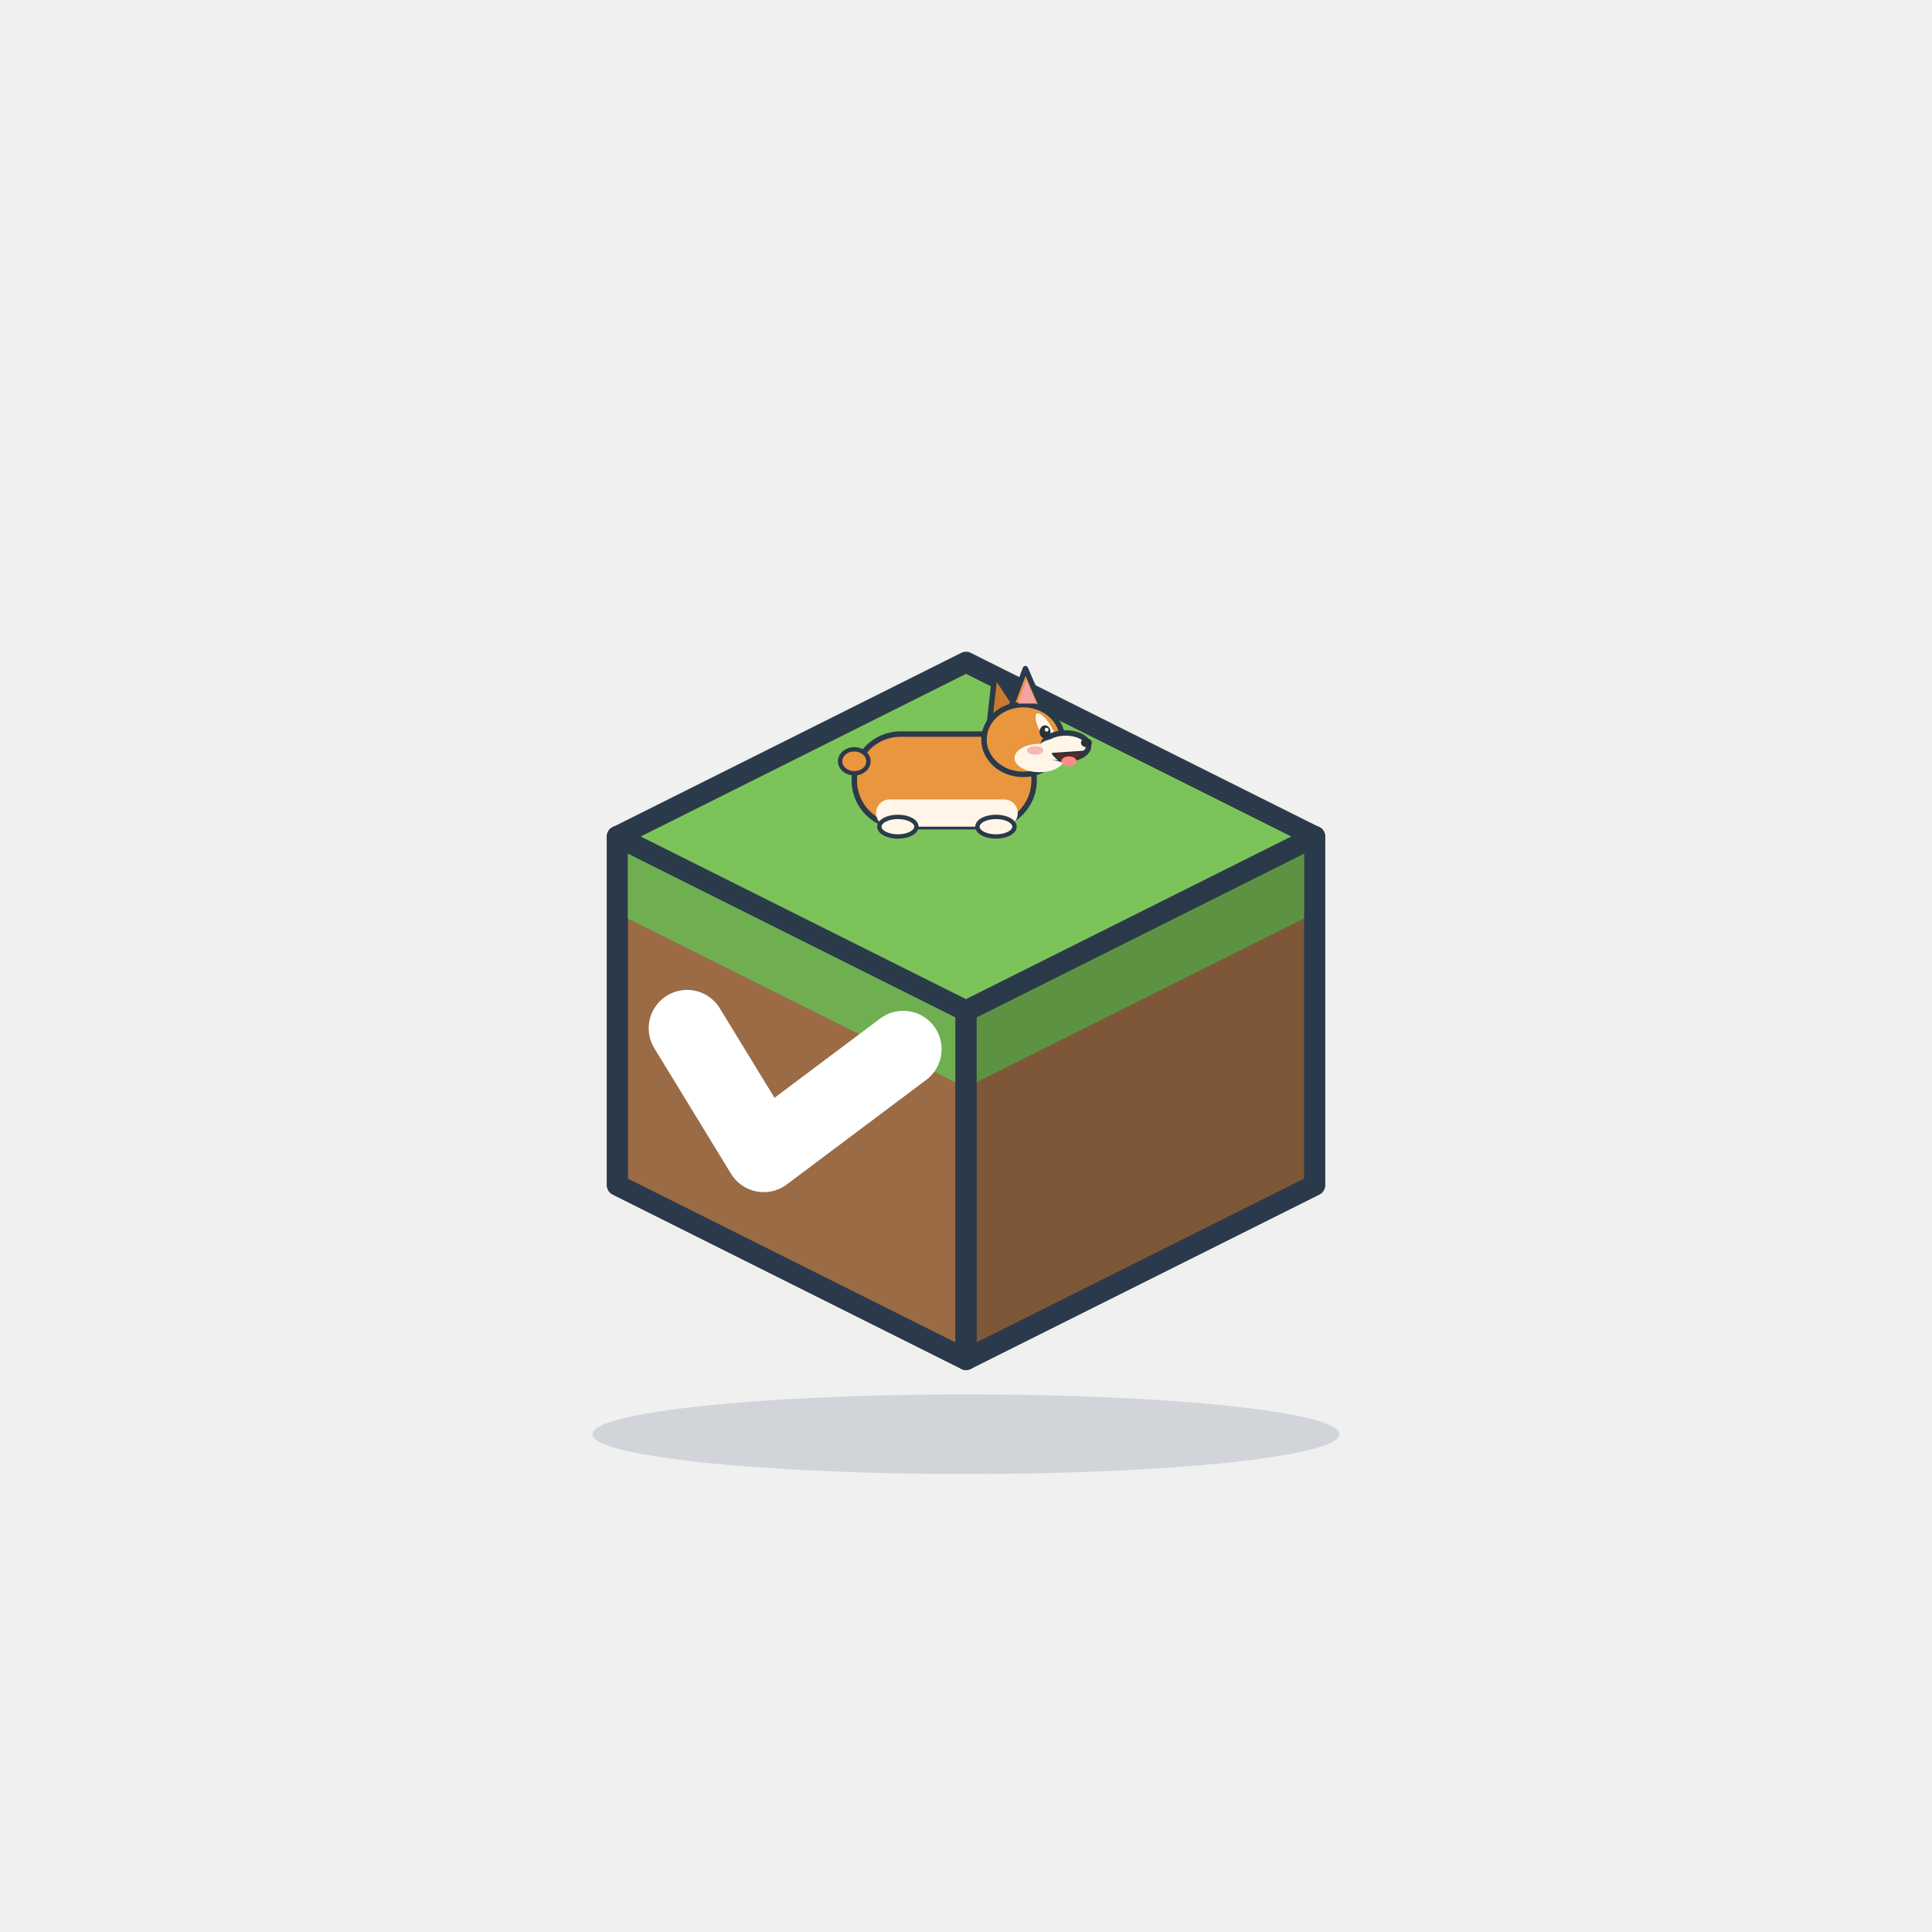
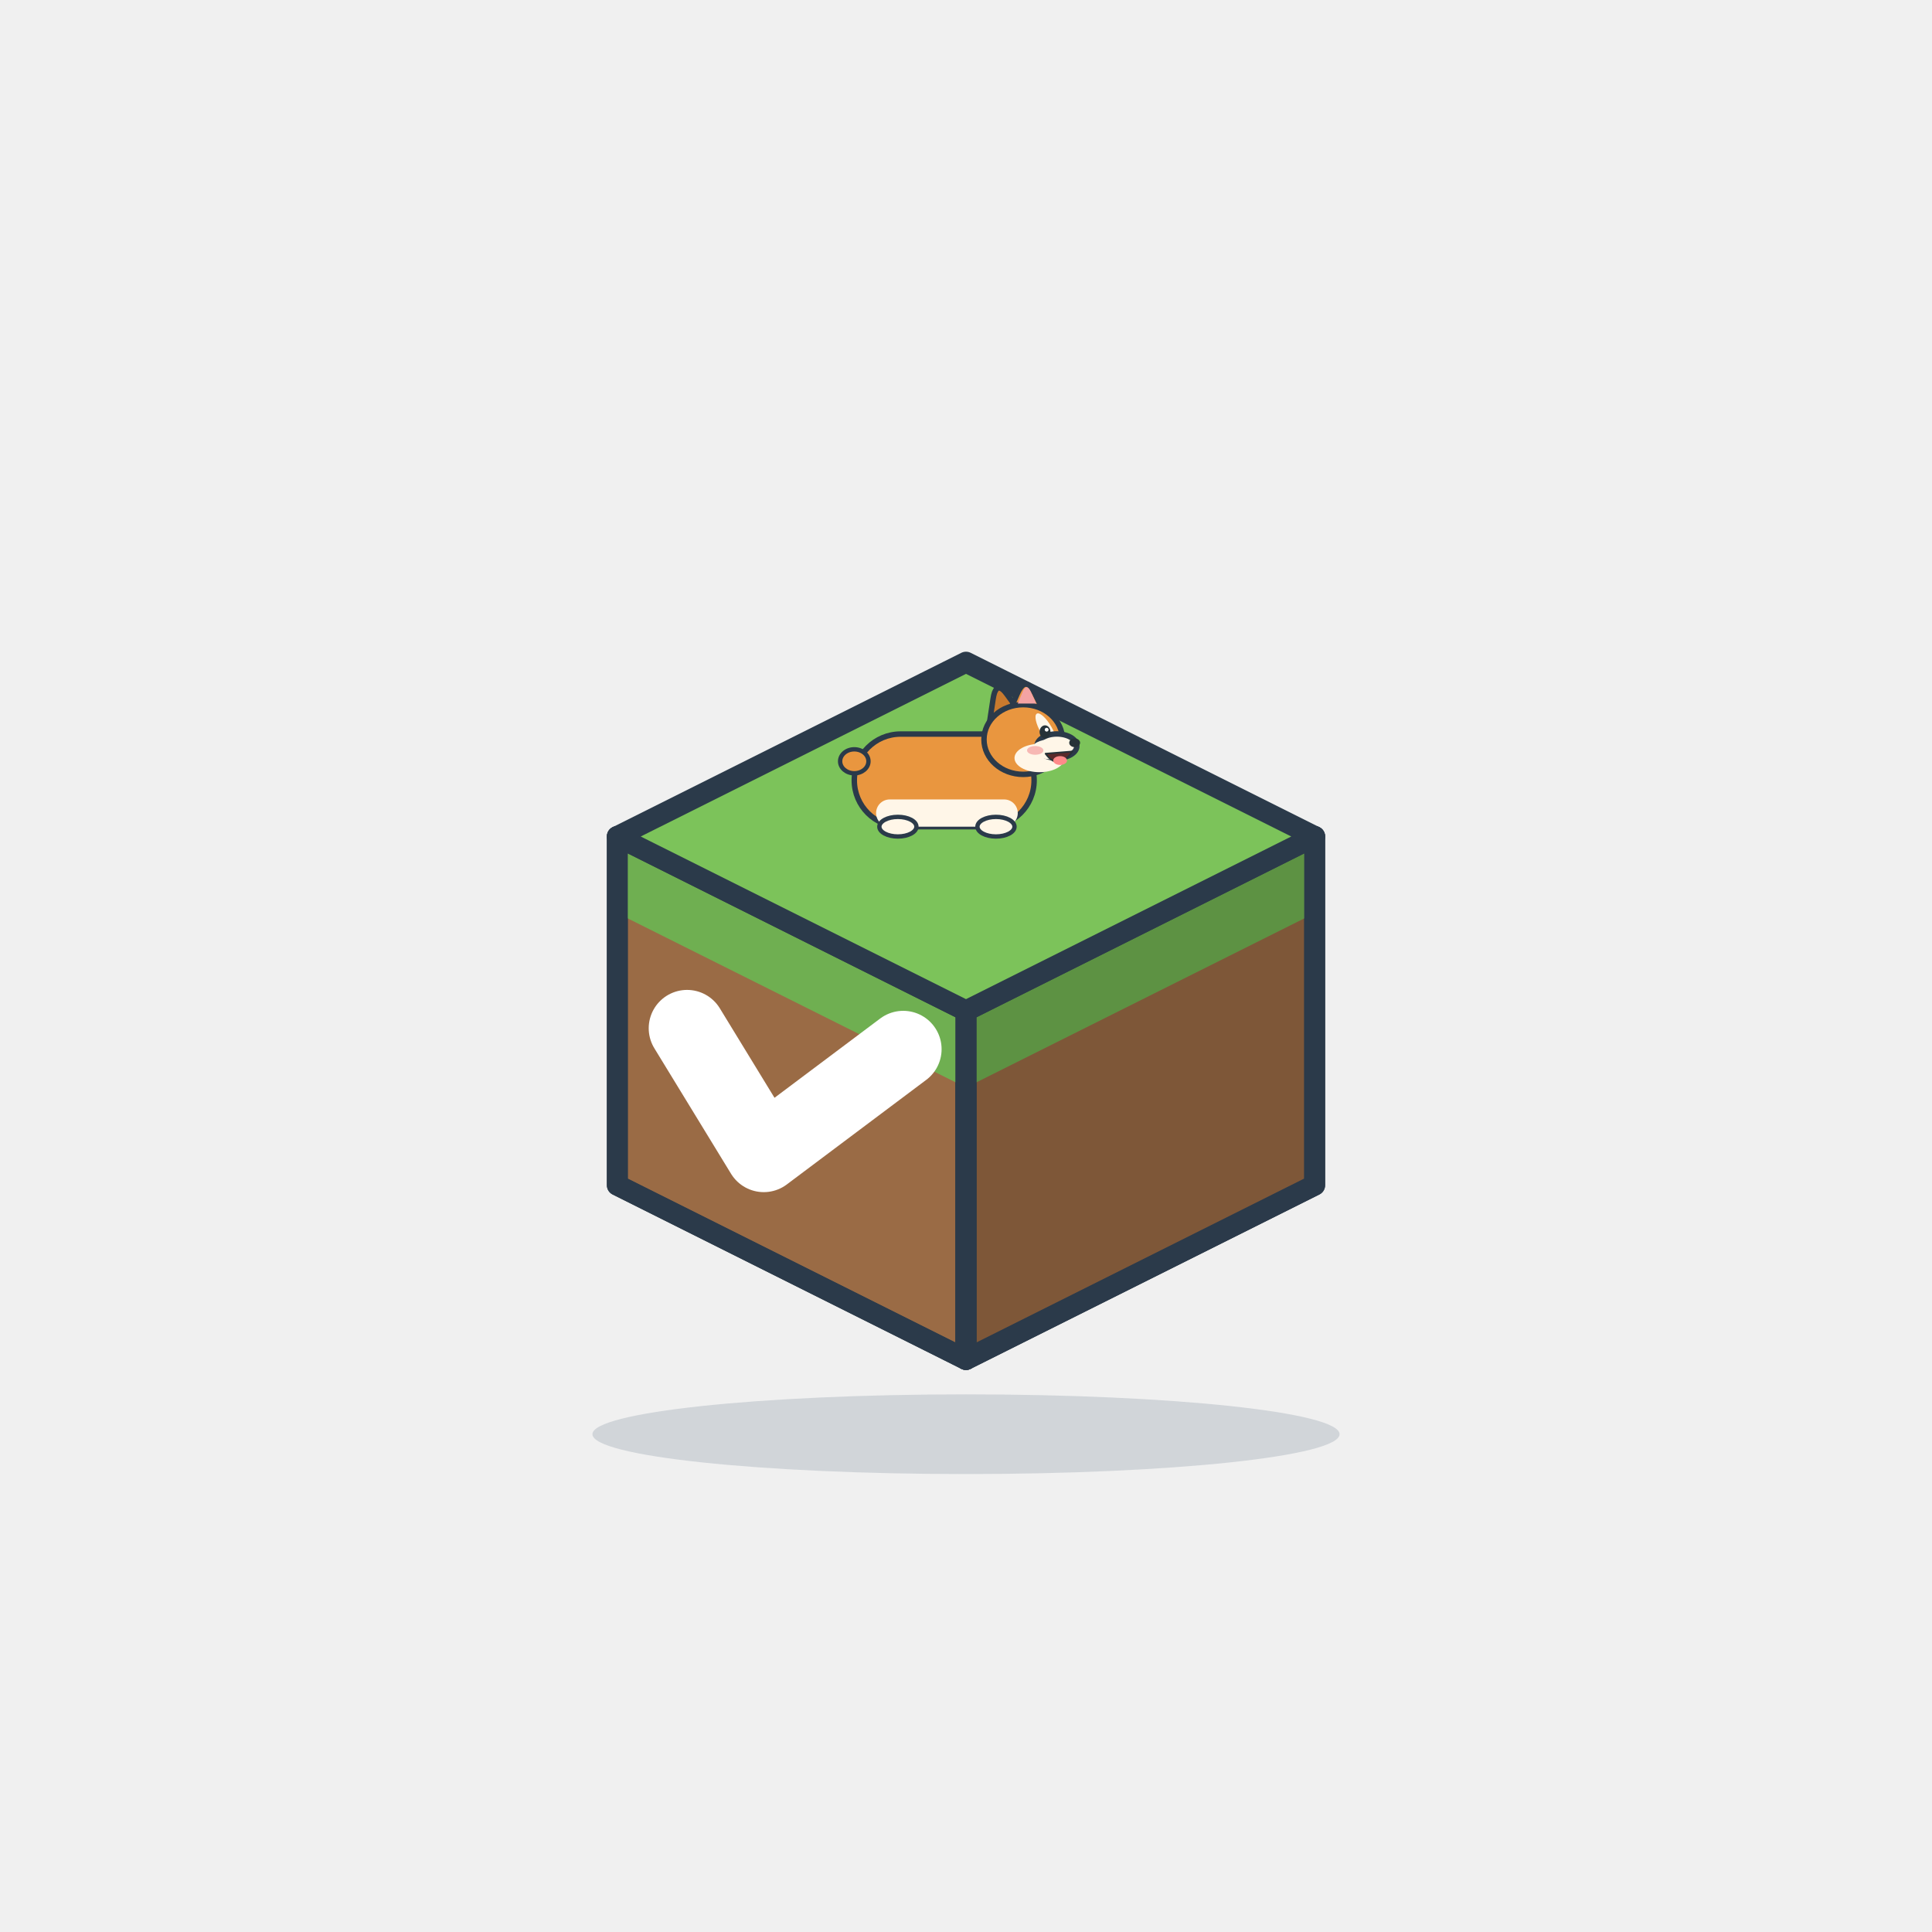
<svg xmlns="http://www.w3.org/2000/svg" viewBox="0 0 512 512">
  <g transform="translate(256 256) scale(0.66) translate(-256 -272)">
    <ellipse cx="256.0" cy="460.0" rx="150.0" ry="16.0" fill="#1f3b57" opacity="0.15" />
    <polygon points="116.0,220.0 256.0,290.0 256.0,430.0 116.0,360.0" fill="#9a6b45" stroke="#2b3a4a" stroke-width="8.4" stroke-linejoin="round" />
    <polygon points="396.0,220.0 256.0,290.0 256.0,430.0 396.0,360.0" fill="#7e5738" stroke="#2b3a4a" stroke-width="8.4" stroke-linejoin="round" />
    <polygon points="116.0,220.0 256.0,290.0 256.0,320.8 116.0,250.8" fill="#6faf51" />
    <polygon points="396.0,220.0 256.0,290.0 256.0,320.8 396.0,250.8" fill="#5d9243" />
    <polygon points="116.0,220.0 256.0,290.0 256.0,430.0 116.0,360.0" fill="none" stroke="#2b3a4a" stroke-width="8.4" stroke-linejoin="round" />
    <polygon points="396.0,220.0 256.0,290.0 256.0,430.0 396.0,360.0" fill="none" stroke="#2b3a4a" stroke-width="8.4" stroke-linejoin="round" />
    <polygon points="256.0,150.0 396.0,220.0 256.0,290.0 116.0,220.0" fill="#7cc35a" stroke="#2b3a4a" stroke-width="8.4" stroke-linejoin="round" />
    <path d="M144.0 297.0 L174.8 347.4 L230.8 305.4" stroke="#ffffff" stroke-width="30.8" fill="none" stroke-linecap="round" stroke-linejoin="round" />
    <g transform="translate(256.0 220.0) scale(0.2188 0.2188) translate(-255 -438)">
      <rect x="50.0" y="250.0" width="330.0" height="170.0" rx="85.0" fill="#e9963f" stroke="#2b3a4a" stroke-width="10.0" />
      <rect x="90.0" y="370.0" width="260.0" height="50.0" rx="25.0" fill="#fff6e8" />
      <ellipse cx="130.0" cy="420.0" rx="34.0" ry="18.0" fill="#fff6e8" stroke="#2b3a4a" stroke-width="8.0" />
      <ellipse cx="310.0" cy="420.0" rx="34.0" ry="18.0" fill="#fff6e8" stroke="#2b3a4a" stroke-width="8.0" />
      <ellipse cx="50.0" cy="300.0" rx="26.0" ry="22.0" fill="#e9963f" stroke="#2b3a4a" stroke-width="8.0" />
-       <polygon points="298.0,230.0 308.0,140.0 354.0,210.0" fill="#c97a2e" stroke="#2b3a4a" stroke-width="10.0" stroke-linejoin="round" />
-       <polygon points="330.0,220.0 364.0,130.0 402.0,218.0" fill="#e9963f" stroke="#2b3a4a" stroke-width="10.0" stroke-linejoin="round" />
+       <polygon points="298.0,230.0 304.7,185.8 305.9,179.2 307.4,173.8 309.3,169.8 311.3,167.0 313.7,165.4 316.4,165.2 319.3,166.2 322.6,168.4 326.1,172.0 329.9,176.8 354.0,210.0" fill="#c97a2e" stroke="#2b3a4a" stroke-width="10.0" stroke-linejoin="round" />
+       <polygon points="330.0,220.0 348.8,176.4 351.9,169.9 355.1,164.9 358.2,161.3 361.4,159.1 364.6,158.3 367.9,158.9 371.2,160.9 374.5,164.4 377.8,169.2 381.2,175.5 402.0,218.0" fill="#e9963f" stroke="#2b3a4a" stroke-width="10.0" stroke-linejoin="round" />
      <ellipse cx="360.0" cy="260.0" rx="72.0" ry="64.0" fill="#e9963f" stroke="#2b3a4a" stroke-width="10.0" />
-       <polygon points="350.0,194.0 366.0,150.0 384.0,194.0" fill="#f4a3a3" />
+       <polygon points="350.0,194.0 358.9,172.7 360.3,169.6 361.8,167.1 363.3,165.4 364.8,164.3 366.3,164.0 367.9,164.3 369.4,165.4 371.0,167.1 372.6,169.6 374.2,172.7 384.0,194.0" fill="#f4a3a3" />
      <ellipse cx="402.0" cy="242.0" rx="34" ry="11" fill="#fff6e8" transform="rotate(60 402.0 242.0)" />
      <ellipse cx="390.0" cy="294.0" rx="46.0" ry="26.0" fill="#fff6e8" />
-       <ellipse cx="438.0" cy="272.0" rx="42.0" ry="24.0" fill="#fff6e8" stroke="#2b3a4a" stroke-width="10.0" />
-       <ellipse cx="426.0" cy="278.0" rx="40.0" ry="20.0" fill="#fff6e8" />
-       <path d="M414.0 286.0 Q442.0 322.0 472.0 282.0 Z" stroke="#263238" stroke-width="3.0" fill="#5a2a2a" stroke-linecap="round" stroke-linejoin="round" />
-       <ellipse cx="444.0" cy="300.0" rx="14.0" ry="9.0" fill="#ff8a8a" />
-       <ellipse cx="476.0" cy="266.0" rx="10.0" ry="8.0" fill="#263238" />
+       <ellipse cx="421.8" cy="272.0" rx="36.6" ry="22.2" fill="#fff6e8" stroke="#2b3a4a" stroke-width="10.0" />
+       <ellipse cx="409.8" cy="278.0" rx="34.6" ry="18.2" fill="#fff6e8" />
+       <path d="M401.0 286.0 Q424.7 318.4 450.4 282.0 Z" stroke="#263238" stroke-width="3.0" fill="#5a2a2a" stroke-linecap="round" stroke-linejoin="round" />
+       <ellipse cx="427.7" cy="298.6" rx="12.7" ry="8.1" fill="#ff8a8a" />
+       <ellipse cx="454.4" cy="266.0" rx="10.0" ry="8.0" fill="#263238" />
      <ellipse cx="400.0" cy="246.0" rx="10.0" ry="12.0" fill="#263238" />
      <ellipse cx="403.0" cy="242.0" rx="3.5" ry="3.5" fill="#ffffff" />
      <ellipse cx="382.0" cy="280.0" rx="15.0" ry="8.0" fill="#f4a3a3" opacity="0.75" />
    </g>
  </g>
</svg>
